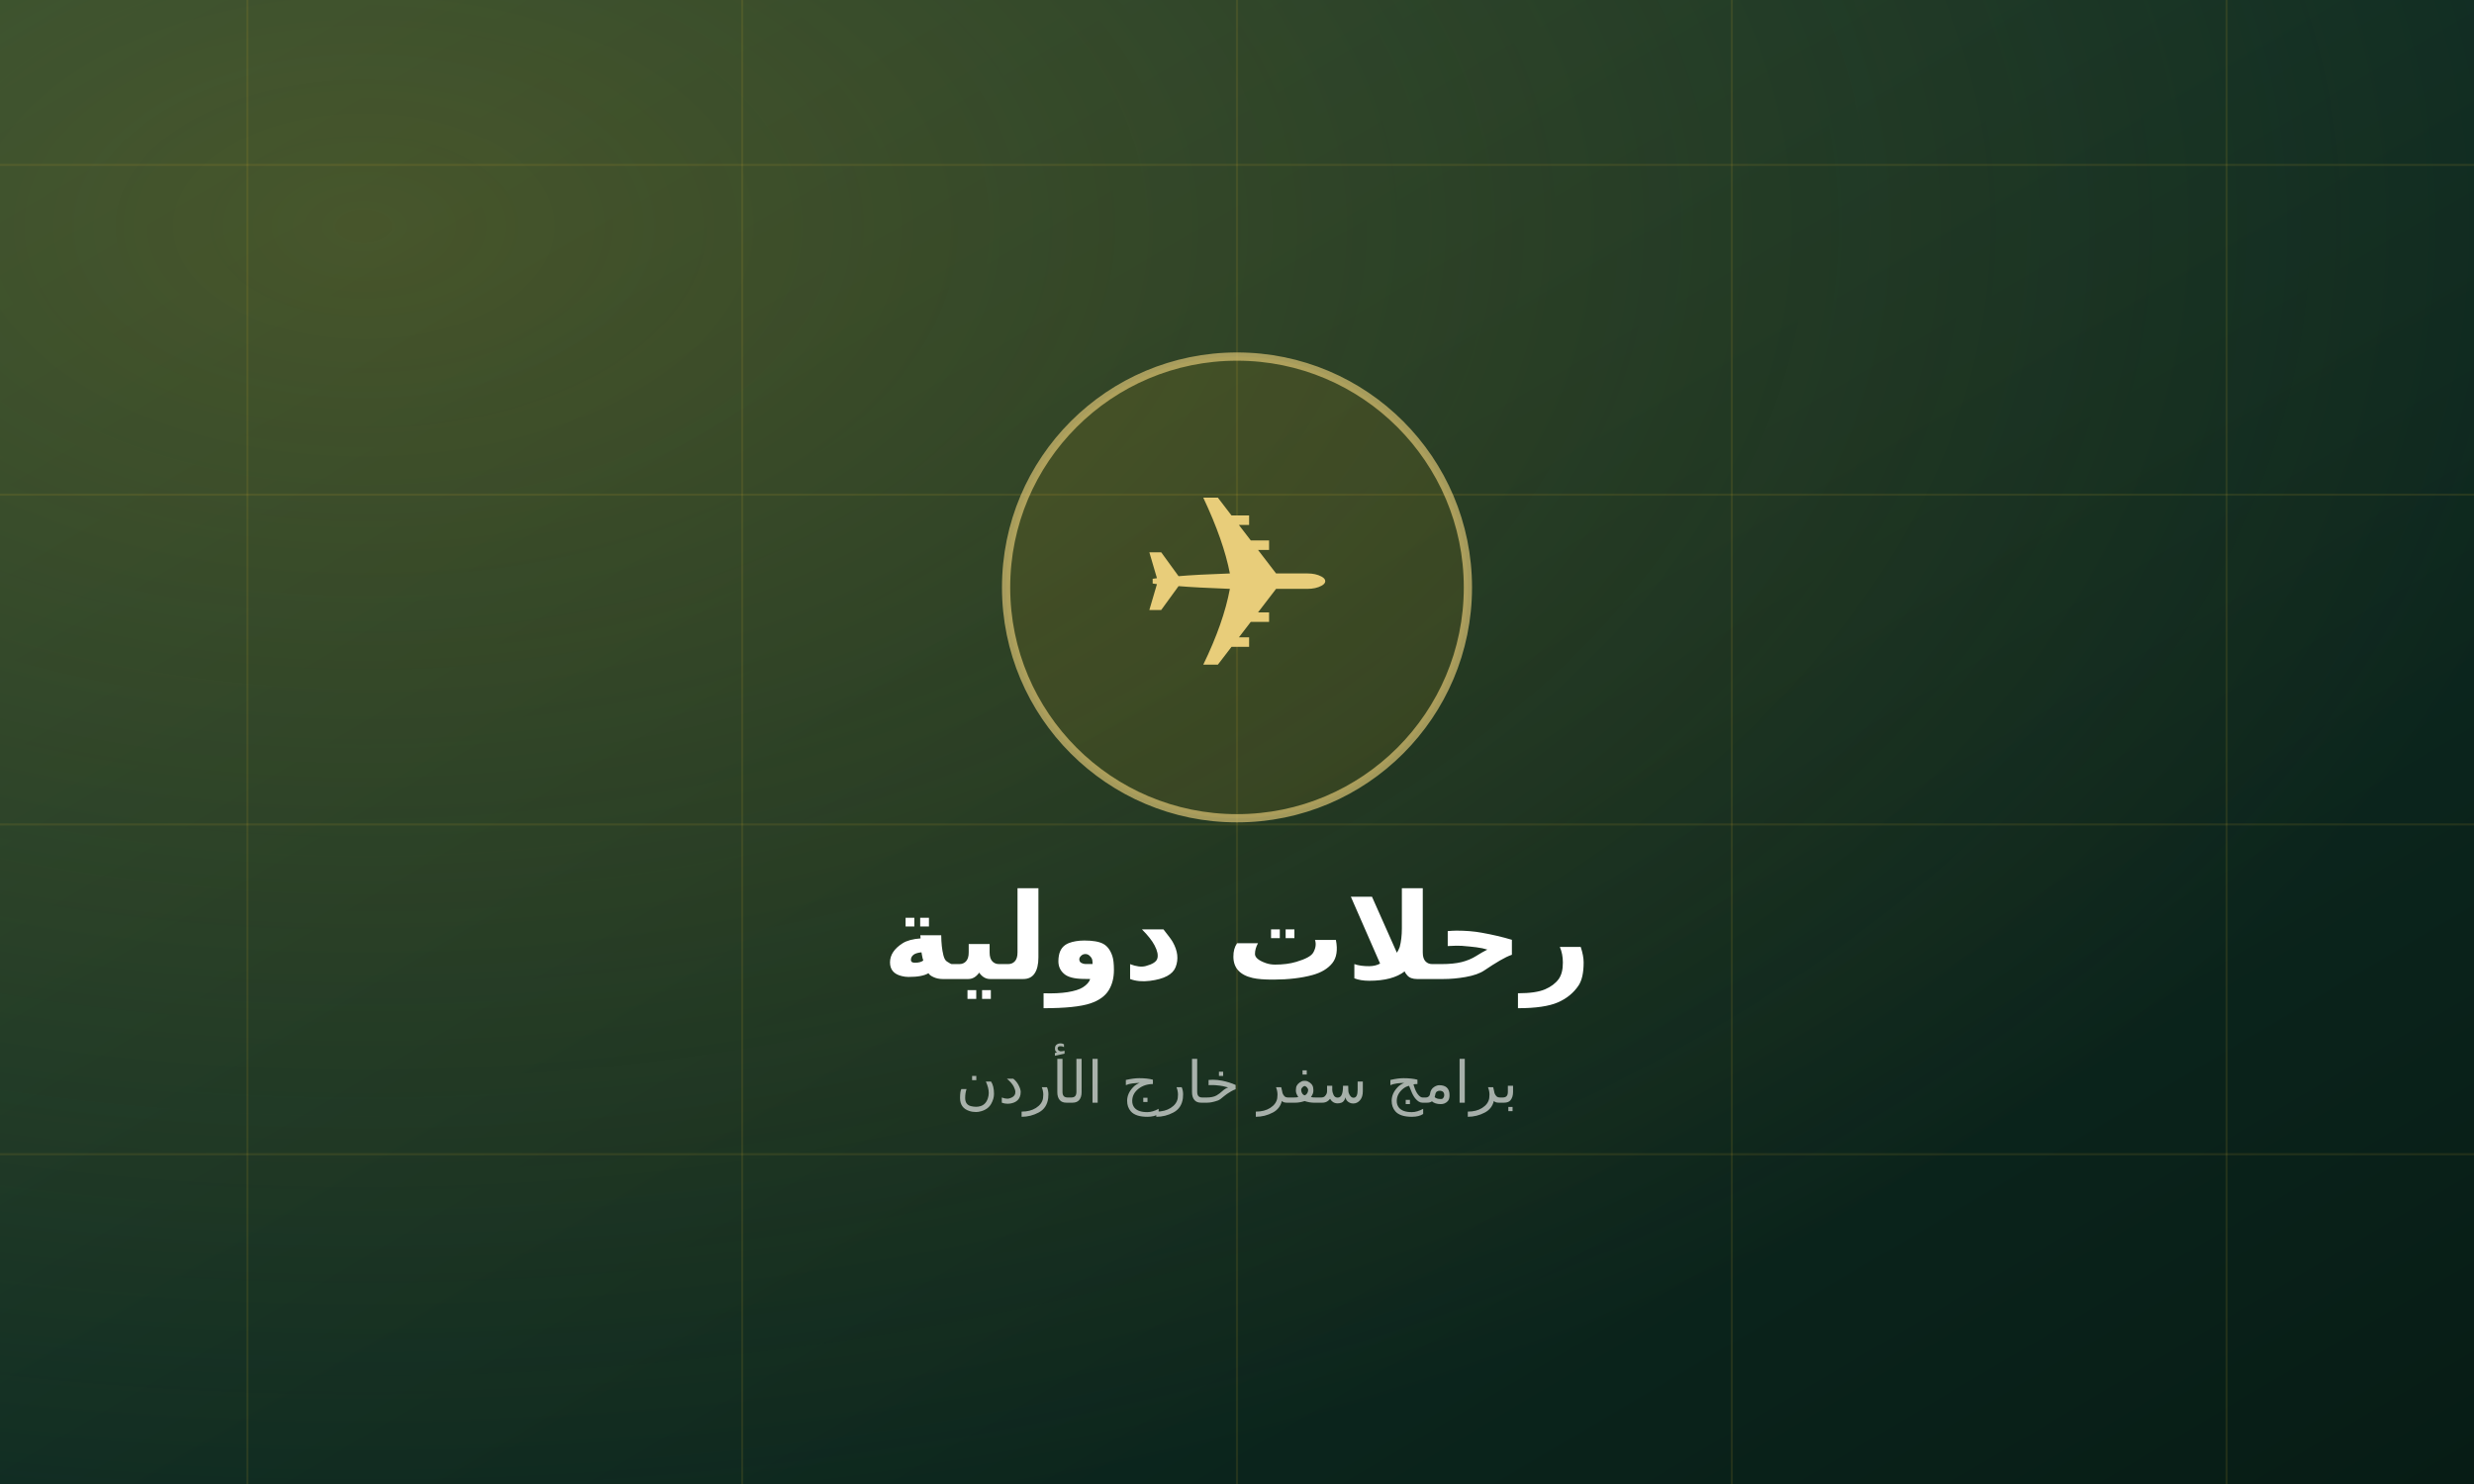
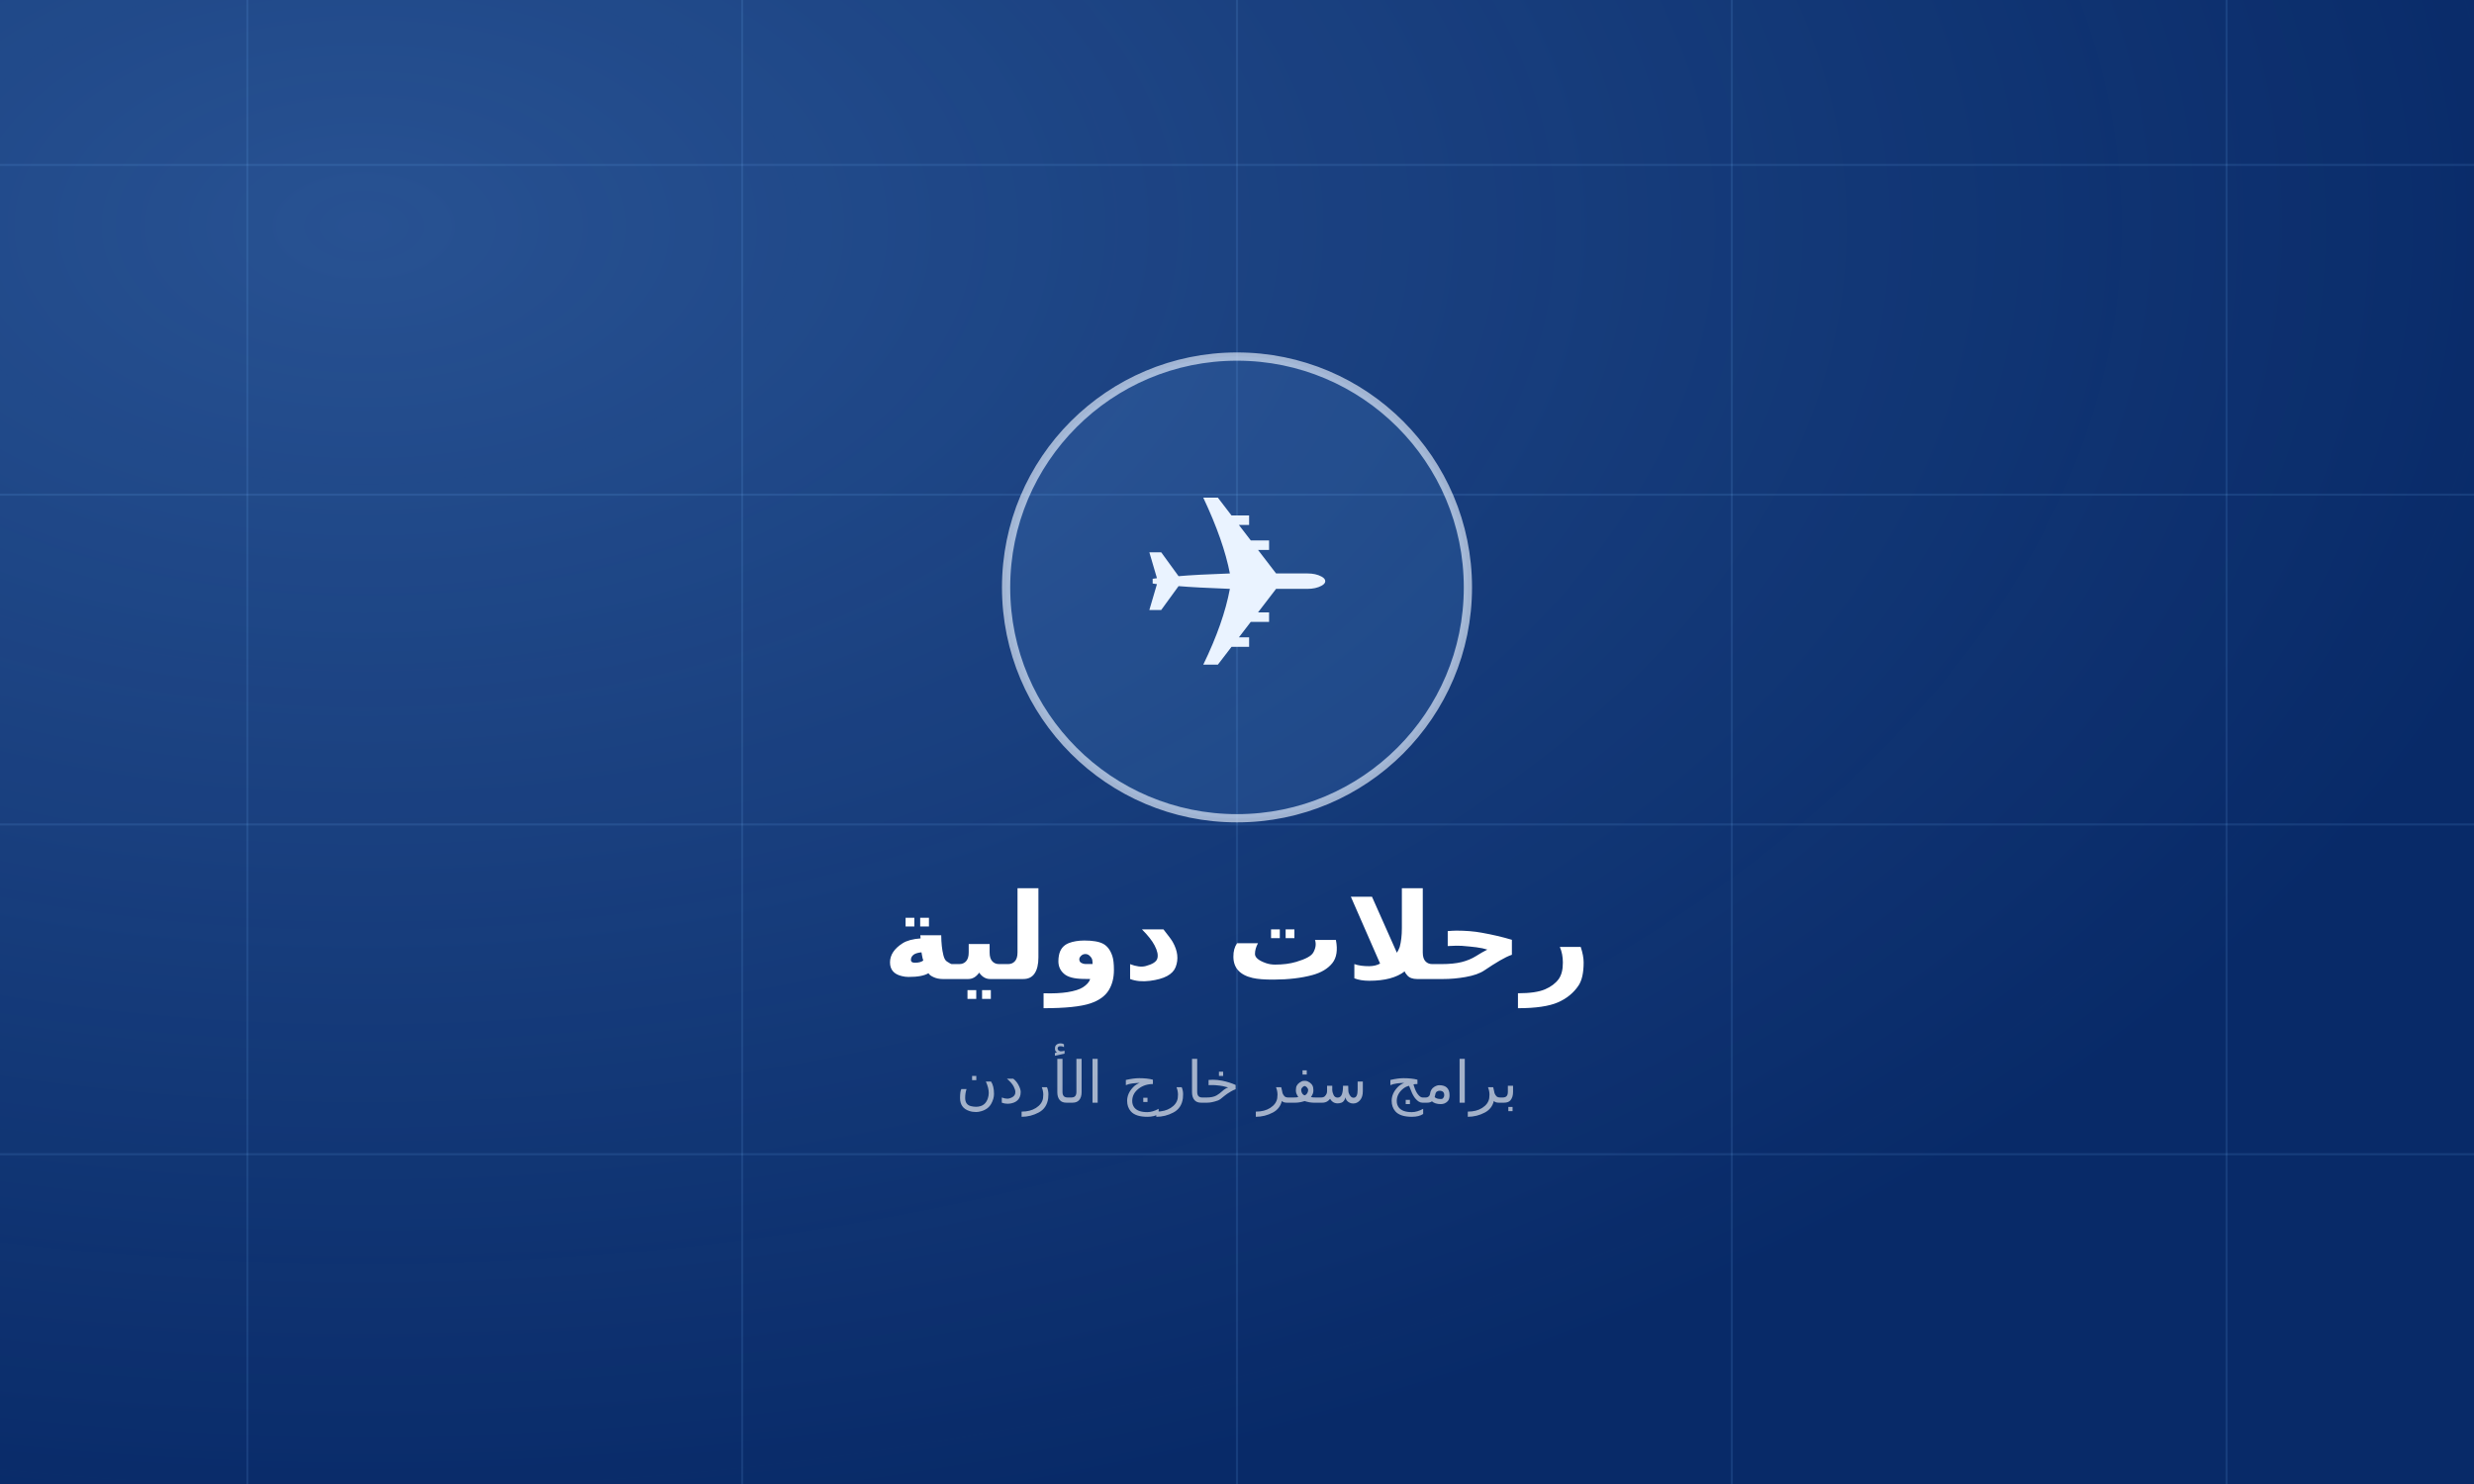
<svg xmlns="http://www.w3.org/2000/svg" viewBox="0 0 1200 720" role="img" aria-labelledby="t d">
  <defs>
    <linearGradient id="g" x1="0" y1="0" x2="1" y2="1">
-       <stop stop-color="#173d31" />
-       <stop offset="1" stop-color="#071c15" />
+       <stop stop-color="#082a68" />
+       <stop offset="1" stop-color="#082a68" />
    </linearGradient>
    <radialGradient id="r" cx=".15" cy=".15" r=".9">
-       <stop stop-color="#c9a227" stop-opacity=".28" />
-       <stop offset="1" stop-color="#c9a227" stop-opacity="0" />
+       <stop stop-color="#79b8ff" stop-opacity=".28" />
+       <stop offset="1" stop-color="#79b8ff" stop-opacity="0" />
    </radialGradient>
  </defs>
  <rect width="1200" height="720" fill="url(#g)" />
  <rect width="1200" height="720" fill="url(#r)" />
-   <g fill="none" stroke="#c9a227" stroke-opacity=".13">
+   <g fill="none" stroke="#79b8ff" stroke-opacity=".13">
    <path d="M0 80h1200M0 240h1200M0 400h1200M0 560h1200" />
    <path d="M120 0v720M360 0v720M600 0v720M840 0v720M1080 0v720" />
  </g>
-   <circle cx="600" cy="285" r="112" fill="#c9a227" fill-opacity=".12" stroke="#e8cd7a" stroke-opacity=".65" stroke-width="4" />
-   <text x="600" y="325" text-anchor="middle" fill="#e8cd7a" font-family="Arial,Tahoma,sans-serif" font-size="118">✈</text>
+   <circle cx="600" cy="285" r="112" fill="#79b8ff" fill-opacity=".12" stroke="#eaf3ff" stroke-opacity=".65" stroke-width="4" />
+   <text x="600" y="325" text-anchor="middle" fill="#eaf3ff" font-family="Arial,Tahoma,sans-serif" font-size="118">✈</text>
  <text x="600" y="475" text-anchor="middle" fill="#fff" font-family="Tahoma,Arial,sans-serif" font-size="58" font-weight="700">رحلات دولية</text>
  <text x="600" y="535" text-anchor="middle" fill="#fff" fill-opacity=".62" font-family="Tahoma,Arial,sans-serif" font-size="28">برامج سفر خارج الأردن</text>
</svg>
